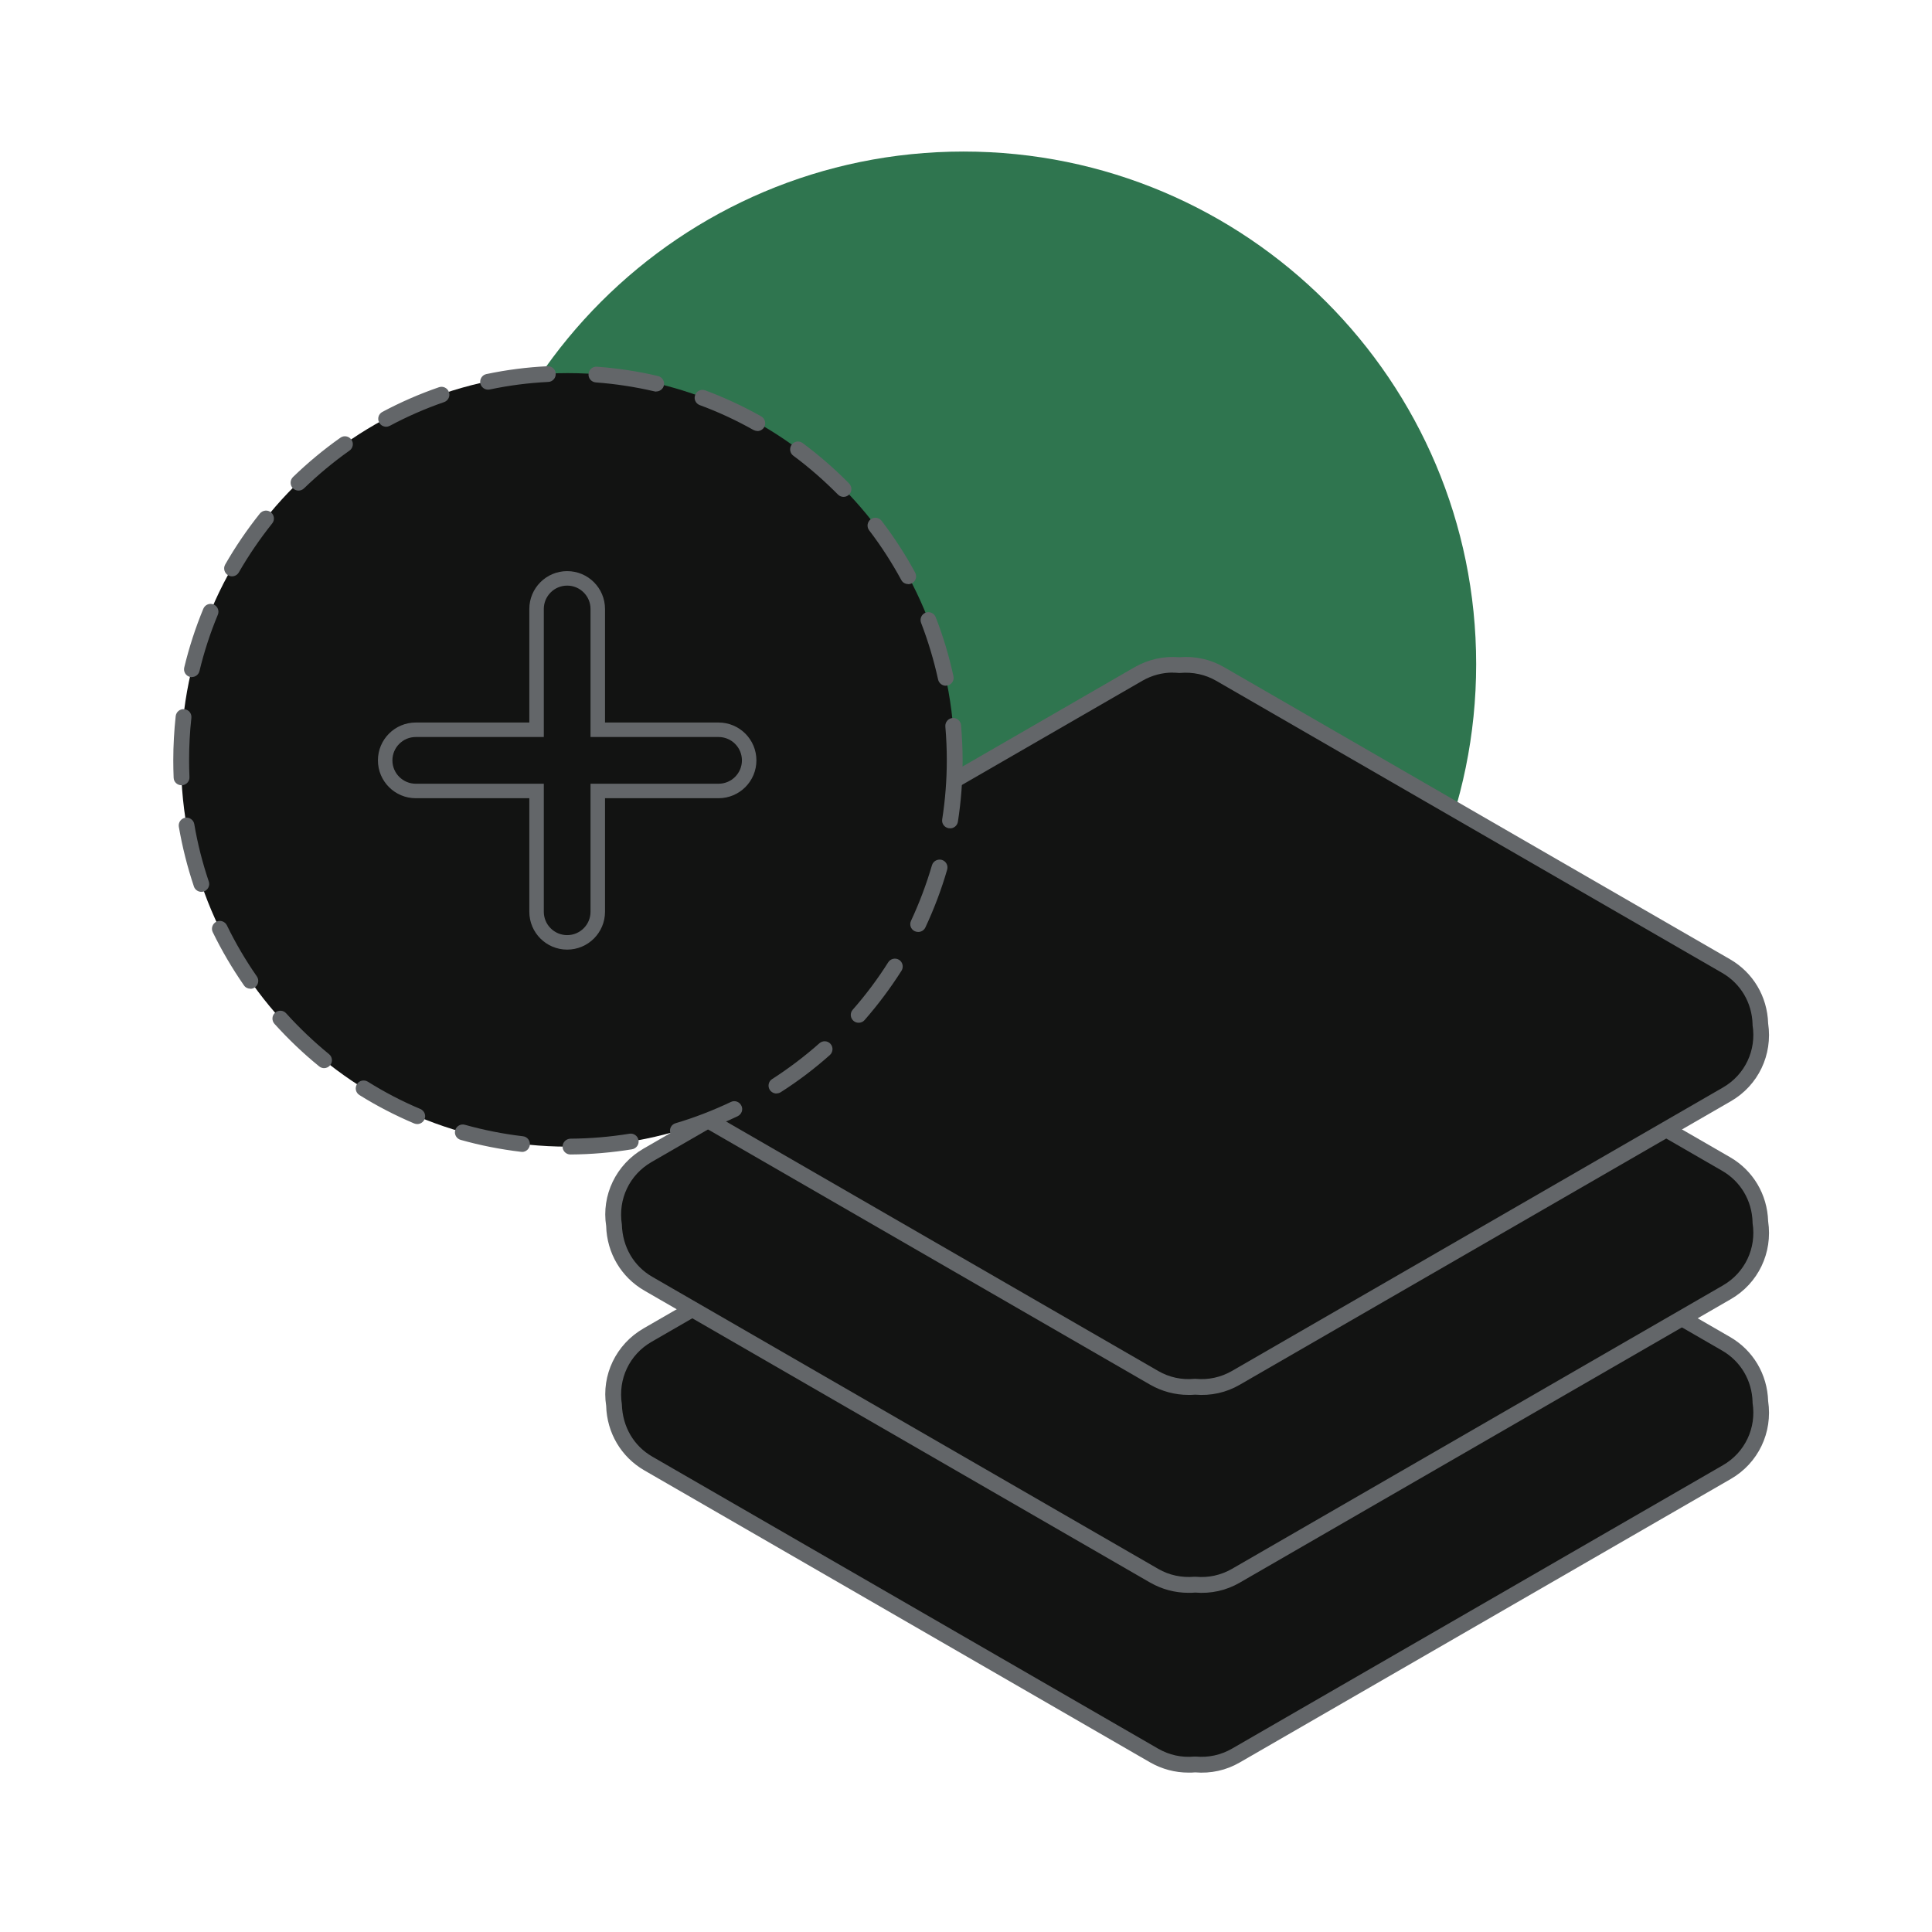
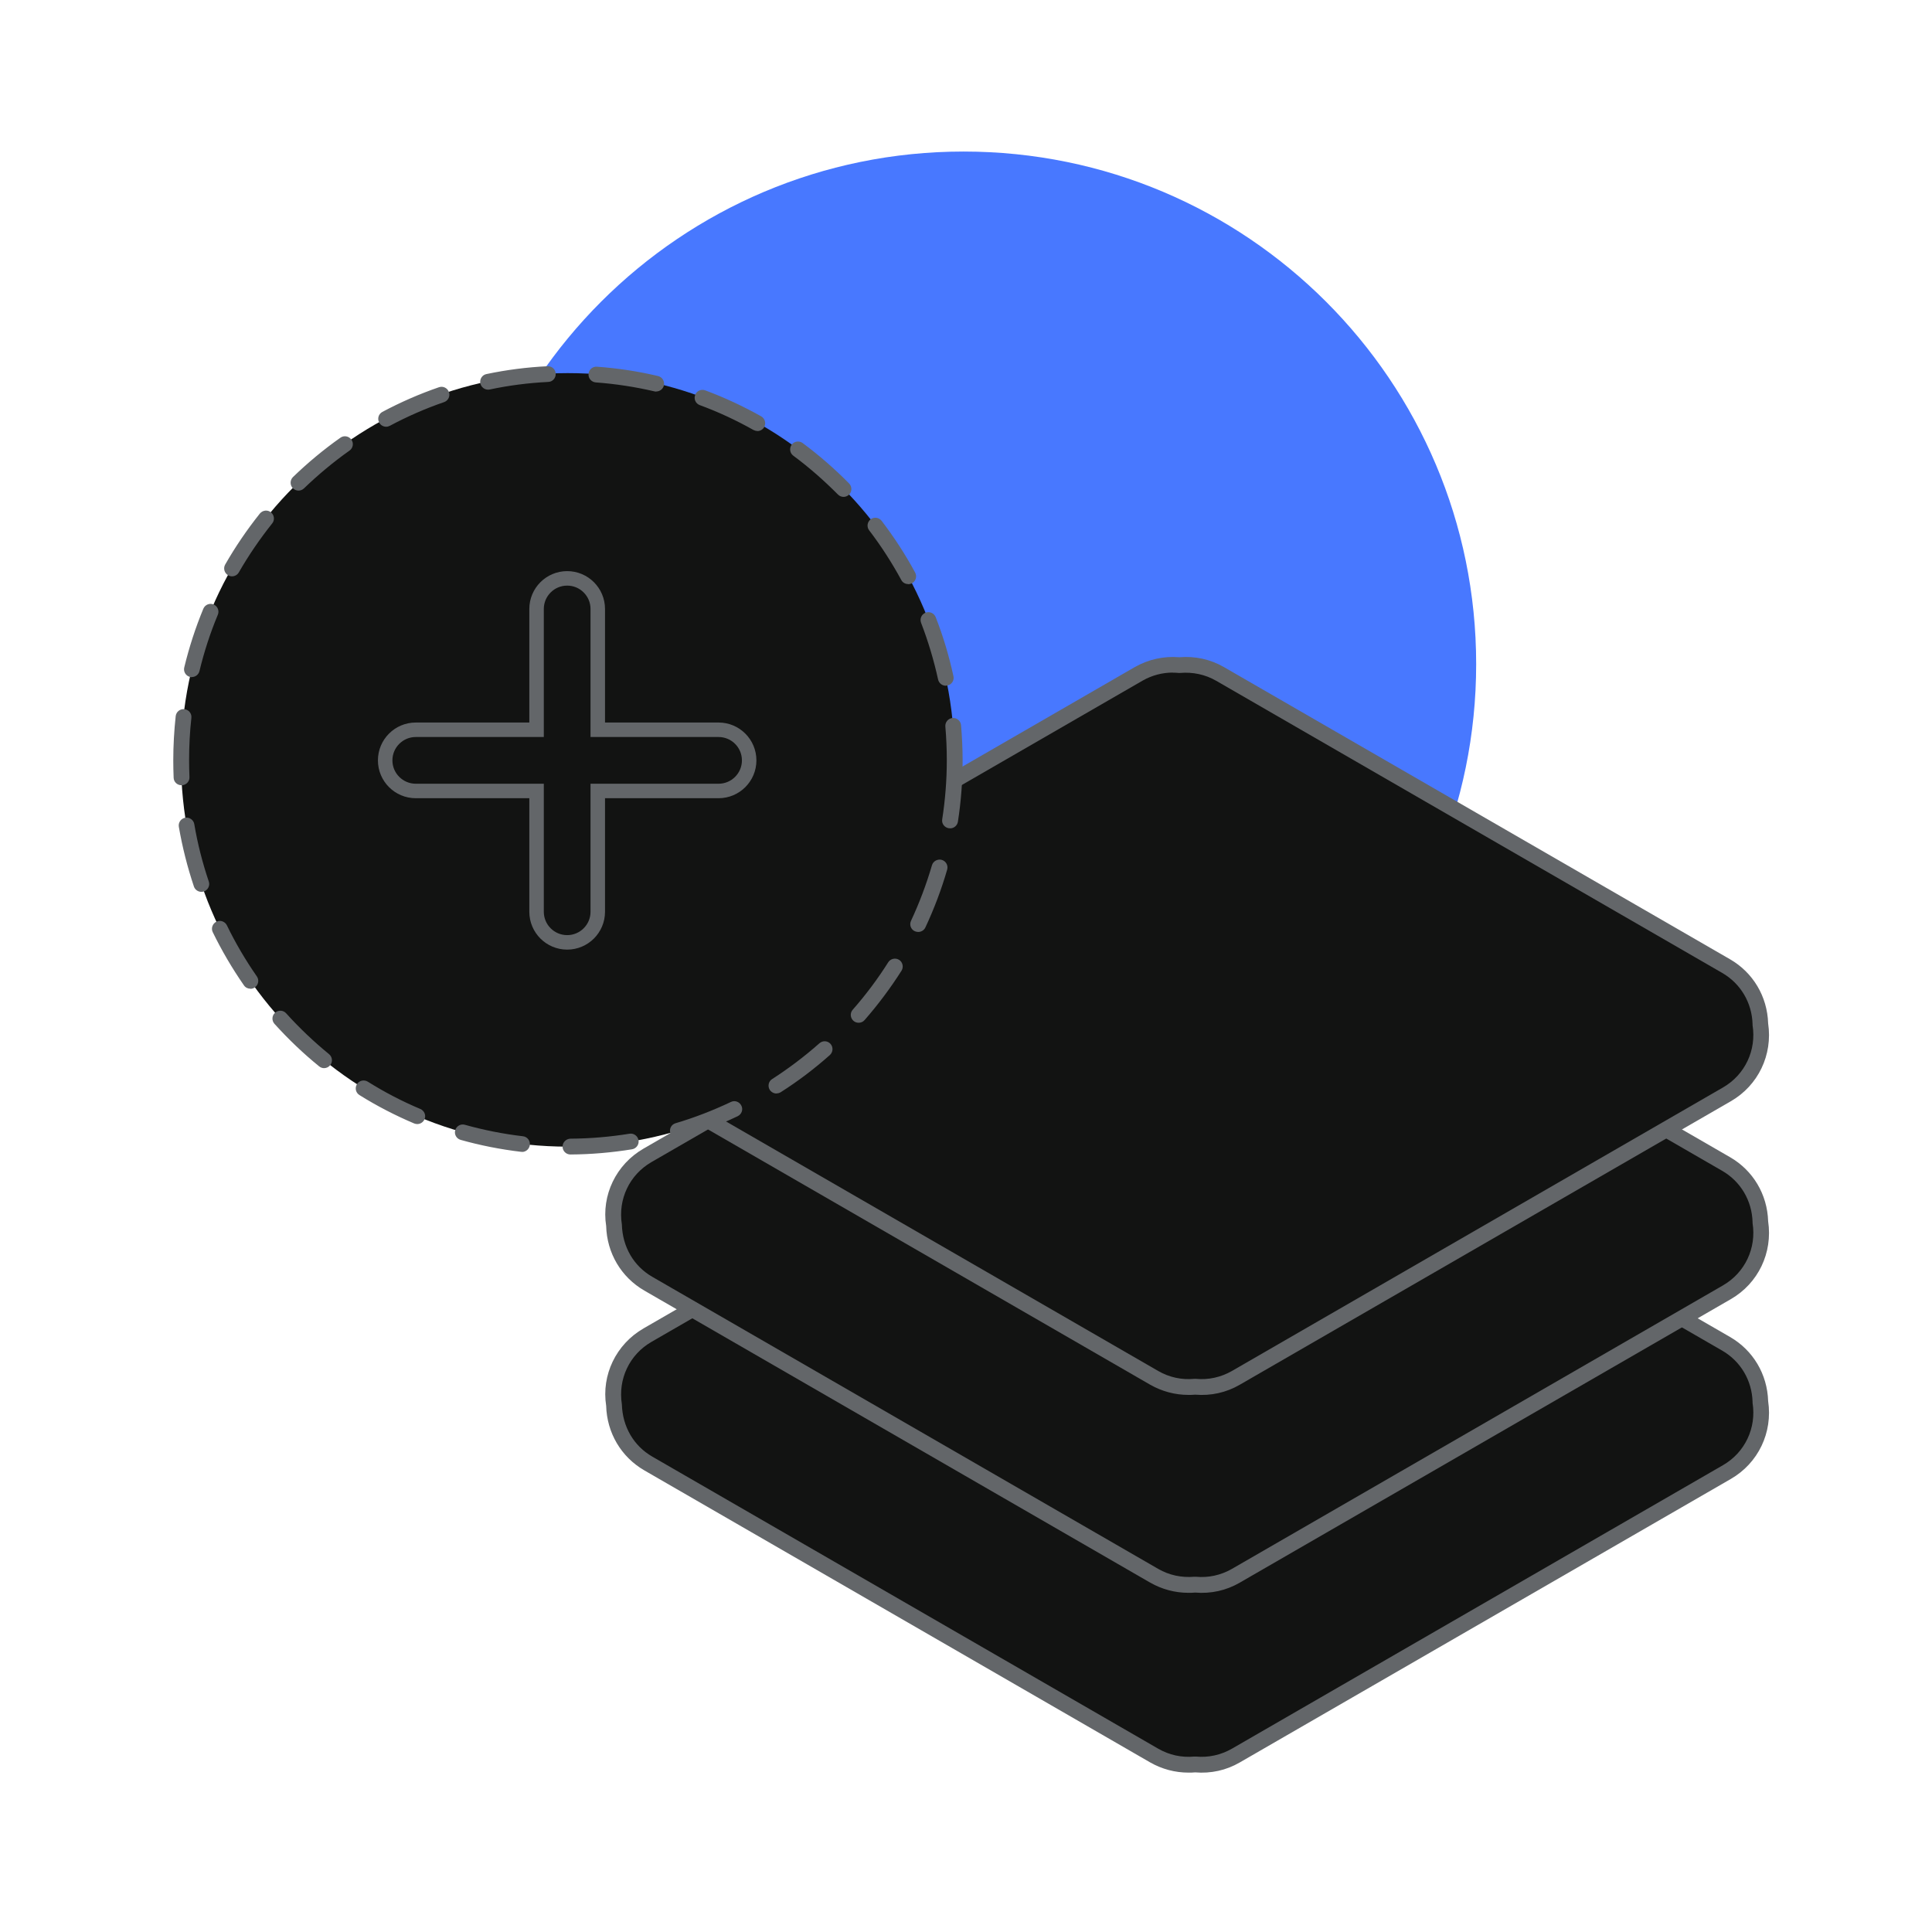
<svg xmlns="http://www.w3.org/2000/svg" width="160" height="160" viewBox="0 0 160 160" fill="none">
-   <path d="M79.8 97.45C103.245 97.45 122.25 78.445 122.25 55C122.25 31.556 103.245 12.55 79.8 12.55C56.356 12.55 37.35 31.556 37.35 55C37.35 78.445 56.356 97.45 79.8 97.45Z" fill="#2F754F" />
+   <path d="M79.8 97.45C103.245 97.45 122.25 78.445 122.25 55C122.25 31.556 103.245 12.55 79.8 12.55C56.356 12.55 37.35 31.556 37.35 55C37.35 78.445 56.356 97.45 79.8 97.45Z" fill="#4878ff" />
  <path d="M145.78 116.08C145.73 114.16 144.73 112.31 142.95 111.28L101.05 87.09C99.99 86.48 98.81 86.25 97.68 86.36C96.55 86.26 95.37 86.48 94.31 87.09L53.64 110.57C51.54 111.78 50.51 114.13 50.87 116.4C50.92 118.32 51.92 120.17 53.7 121.2L95.6 145.39C96.66 146 97.84 146.23 98.97 146.12C100.1 146.22 101.28 146 102.34 145.39L143.01 121.91C145.11 120.7 146.14 118.35 145.78 116.08Z" fill="#121312" />
  <path d="M98.42 146.8C97.31 146.8 96.23 146.51 95.26 145.96L53.36 121.77C51.44 120.66 50.26 118.66 50.2 116.42C49.8 113.88 51.01 111.33 53.3 110.01L93.97 86.53C95.09 85.88 96.37 85.6 97.67 85.71C98.97 85.6 100.25 85.88 101.37 86.53L143.27 110.72C145.18 111.82 146.36 113.8 146.43 116.03C146.82 118.64 145.61 121.17 143.34 122.48L102.67 145.96C101.55 146.61 100.28 146.89 98.97 146.78C98.79 146.8 98.61 146.8 98.43 146.8H98.42ZM97.13 86.98C96.25 86.98 95.39 87.21 94.62 87.65L53.95 111.13C52.13 112.18 51.17 114.21 51.5 116.29C51.55 118.16 52.49 119.75 54.02 120.63L95.92 144.82C96.82 145.34 97.85 145.57 98.91 145.47H98.97H99.03C100.08 145.57 101.11 145.34 102.02 144.82L142.69 121.34C144.51 120.29 145.47 118.26 145.14 116.18V116.1C145.09 114.32 144.15 112.73 142.62 111.85L100.72 87.66C99.82 87.14 98.79 86.92 97.73 87.01H97.67H97.61C97.45 86.99 97.29 86.99 97.13 86.99V86.98Z" fill="#636669" />
  <path d="M145.78 101.19C145.73 99.27 144.73 97.42 142.95 96.39L101.05 72.2C99.99 71.59 98.81 71.36 97.68 71.47C96.55 71.37 95.37 71.59 94.31 72.2L53.64 95.68C51.54 96.89 50.51 99.24 50.87 101.51C50.92 103.43 51.92 105.28 53.7 106.31L95.6 130.5C96.66 131.11 97.84 131.34 98.97 131.23C100.1 131.33 101.28 131.11 102.34 130.5L143.01 107.02C145.11 105.81 146.14 103.46 145.78 101.19Z" fill="#121312" />
  <path d="M98.42 131.91C97.31 131.91 96.23 131.62 95.26 131.07L53.36 106.88C51.44 105.77 50.26 103.77 50.2 101.53C49.8 98.99 51.01 96.44 53.3 95.12L93.97 71.64C95.09 70.99 96.37 70.71 97.67 70.82C98.97 70.71 100.25 70.99 101.37 71.64L143.27 95.83C145.18 96.93 146.36 98.91 146.43 101.14C146.82 103.75 145.61 106.28 143.34 107.59L102.67 131.07C101.55 131.72 100.28 132 98.97 131.89C98.79 131.91 98.61 131.91 98.43 131.91H98.42ZM97.13 72.09C96.25 72.09 95.39 72.32 94.62 72.76L53.95 96.24C52.13 97.29 51.17 99.32 51.5 101.4C51.55 103.27 52.49 104.86 54.02 105.74L95.92 129.93C96.82 130.45 97.85 130.67 98.91 130.58H98.97H99.03C100.08 130.68 101.11 130.45 102.02 129.93L142.69 106.45C144.51 105.4 145.47 103.37 145.14 101.29V101.21C145.09 99.43 144.15 97.84 142.62 96.96L100.72 72.77C99.82 72.25 98.79 72.03 97.73 72.12H97.67H97.61C97.45 72.1 97.29 72.1 97.13 72.1V72.09Z" fill="#636669" />
  <path d="M145.78 84.8C145.73 82.88 144.73 81.03 142.95 80L101.05 55.81C99.99 55.2 98.81 54.97 97.68 55.08C96.55 54.98 95.37 55.2 94.31 55.81L53.64 79.29C51.54 80.5 50.51 82.85 50.87 85.12C50.92 87.04 51.92 88.89 53.7 89.92L95.6 114.11C96.66 114.72 97.84 114.95 98.97 114.84C100.1 114.94 101.28 114.72 102.34 114.11L143.01 90.63C145.11 89.42 146.14 87.07 145.78 84.8Z" fill="#121312" />
  <path d="M98.42 115.52C97.31 115.52 96.23 115.23 95.26 114.68L53.36 90.49C51.44 89.38 50.26 87.38 50.2 85.14C49.8 82.6 51.01 80.05 53.3 78.73L93.97 55.25C95.09 54.61 96.37 54.32 97.67 54.43C98.97 54.32 100.25 54.6 101.37 55.25L143.27 79.44C145.18 80.54 146.36 82.52 146.43 84.75C146.82 87.36 145.61 89.89 143.34 91.2L102.67 114.68C101.55 115.33 100.28 115.61 98.97 115.5C98.79 115.52 98.61 115.52 98.43 115.52H98.42ZM97.13 55.7C96.25 55.7 95.39 55.93 94.62 56.37L53.95 79.85C52.13 80.9 51.17 82.93 51.5 85.01C51.55 86.88 52.49 88.47 54.02 89.35L95.92 113.54C96.82 114.06 97.85 114.29 98.91 114.19H98.97H99.03C100.08 114.29 101.11 114.06 102.02 113.54L142.69 90.06C144.51 89.01 145.47 86.98 145.14 84.9V84.82C145.09 83.04 144.15 81.45 142.62 80.57L100.72 56.38C99.82 55.86 98.79 55.64 97.73 55.73H97.67H97.61C97.45 55.71 97.29 55.71 97.13 55.71V55.7Z" fill="#636669" />
  <path d="M47.02 94.96C64.71 94.96 79.05 80.62 79.05 62.93C79.05 45.24 64.71 30.9 47.02 30.9C29.33 30.9 14.99 45.24 14.99 62.93C14.99 80.62 29.33 94.96 47.02 94.96Z" fill="#121312" />
  <path d="M50.105 65.505L49.505 65.505L49.505 66.105L49.505 75.508C49.505 76.908 48.37 78.043 46.971 78.043C45.571 78.043 44.436 76.908 44.436 75.508L44.436 66.105L44.436 65.505L43.836 65.505L34.433 65.505C33.033 65.505 31.898 64.37 31.898 62.971C31.898 61.571 33.033 60.436 34.433 60.436L43.836 60.436L44.436 60.436L44.436 59.836L44.436 50.433C44.436 49.033 45.571 47.898 46.971 47.898C48.37 47.898 49.505 49.033 49.505 50.433L49.505 59.836L49.505 60.436L50.105 60.436L59.508 60.436C60.908 60.436 62.043 61.571 62.043 62.971C62.043 64.37 60.908 65.505 59.508 65.505L50.105 65.505Z" stroke="#636669" stroke-width="1.2" />
  <path d="M47.24 95.61C46.88 95.61 46.59 95.32 46.59 94.96C46.59 94.6 46.88 94.31 47.24 94.3C48.88 94.29 50.52 94.15 52.13 93.89C52.48 93.83 52.82 94.07 52.88 94.43C52.94 94.78 52.7 95.12 52.34 95.18C50.67 95.45 48.96 95.6 47.25 95.61H47.24ZM43.24 95.39C43.24 95.39 43.19 95.39 43.16 95.39C41.47 95.19 39.78 94.86 38.15 94.4C37.8 94.3 37.6 93.94 37.7 93.6C37.8 93.25 38.16 93.05 38.5 93.15C40.07 93.59 41.69 93.91 43.31 94.1C43.67 94.14 43.92 94.47 43.88 94.82C43.84 95.15 43.56 95.4 43.23 95.4L43.24 95.39ZM56.13 94.3C55.85 94.3 55.59 94.12 55.51 93.83C55.41 93.48 55.6 93.12 55.95 93.02C57.51 92.56 59.05 91.96 60.53 91.26C60.85 91.1 61.24 91.24 61.4 91.57C61.56 91.89 61.42 92.28 61.09 92.44C59.56 93.17 57.95 93.79 56.32 94.27C56.26 94.29 56.2 94.3 56.13 94.3ZM34.55 93.09C34.47 93.09 34.38 93.07 34.3 93.04C32.74 92.38 31.21 91.59 29.77 90.69C29.46 90.5 29.37 90.1 29.56 89.79C29.75 89.48 30.15 89.39 30.46 89.58C31.85 90.45 33.31 91.21 34.81 91.84C35.14 91.98 35.3 92.36 35.16 92.69C35.05 92.94 34.81 93.09 34.56 93.09H34.55ZM64.3 90.56C64.09 90.56 63.88 90.45 63.75 90.26C63.56 89.96 63.64 89.55 63.95 89.36C65.32 88.48 66.64 87.48 67.86 86.4C68.13 86.16 68.54 86.18 68.78 86.45C69.02 86.72 68.99 87.13 68.73 87.37C67.46 88.5 66.09 89.54 64.66 90.45C64.55 90.52 64.43 90.55 64.31 90.55L64.3 90.56ZM26.84 88.46C26.7 88.46 26.55 88.41 26.43 88.31C25.11 87.24 23.87 86.05 22.73 84.79C22.49 84.52 22.51 84.11 22.78 83.87C23.05 83.63 23.46 83.65 23.7 83.92C24.79 85.13 25.99 86.27 27.25 87.3C27.53 87.53 27.57 87.94 27.34 88.22C27.21 88.38 27.02 88.46 26.83 88.46H26.84ZM71.11 84.7C70.96 84.7 70.8 84.65 70.68 84.54C70.41 84.3 70.38 83.89 70.62 83.62C71.7 82.39 72.69 81.07 73.56 79.69C73.75 79.39 74.16 79.3 74.46 79.49C74.76 79.68 74.85 80.09 74.66 80.39C73.75 81.82 72.72 83.2 71.6 84.48C71.47 84.63 71.29 84.7 71.11 84.7ZM20.73 81.88C20.52 81.88 20.32 81.78 20.2 81.6C19.23 80.2 18.36 78.72 17.62 77.2C17.46 76.88 17.6 76.49 17.92 76.33C18.24 76.17 18.63 76.31 18.79 76.63C19.5 78.1 20.34 79.52 21.27 80.86C21.48 81.16 21.4 81.56 21.11 81.77C21 81.85 20.87 81.89 20.74 81.89L20.73 81.88ZM76.04 77.18C75.95 77.18 75.85 77.16 75.76 77.12C75.43 76.97 75.29 76.58 75.45 76.25C76.14 74.77 76.72 73.23 77.18 71.66C77.28 71.31 77.65 71.12 77.99 71.21C78.34 71.31 78.54 71.67 78.44 72.02C77.97 73.65 77.36 75.26 76.64 76.8C76.53 77.04 76.29 77.18 76.05 77.18H76.04ZM16.68 73.86C16.41 73.86 16.15 73.69 16.06 73.42C15.52 71.81 15.1 70.15 14.81 68.47C14.75 68.12 14.99 67.78 15.34 67.72C15.69 67.66 16.03 67.9 16.09 68.25C16.36 69.86 16.77 71.46 17.29 73C17.41 73.34 17.22 73.71 16.88 73.83C16.81 73.85 16.74 73.86 16.67 73.86H16.68ZM78.67 68.59C78.67 68.59 78.6 68.59 78.57 68.59C78.21 68.53 77.97 68.2 78.03 67.85C78.28 66.24 78.41 64.6 78.41 62.96C78.41 62.03 78.37 61.09 78.29 60.17C78.26 59.81 78.52 59.5 78.88 59.46C79.24 59.43 79.55 59.69 79.59 60.05C79.67 61.01 79.72 61.99 79.72 62.96C79.72 64.66 79.59 66.38 79.33 68.05C79.28 68.37 79 68.6 78.69 68.6L78.67 68.59ZM15.03 65.03C14.68 65.03 14.39 64.76 14.38 64.41C14.36 63.93 14.35 63.44 14.35 62.96C14.35 61.74 14.42 60.52 14.55 59.31C14.59 58.95 14.91 58.69 15.27 58.73C15.63 58.77 15.89 59.09 15.85 59.45C15.72 60.61 15.66 61.78 15.66 62.95C15.66 63.42 15.67 63.88 15.69 64.35C15.71 64.71 15.43 65.01 15.07 65.03C15.07 65.03 15.05 65.03 15.04 65.03H15.03ZM78.33 56.79C78.03 56.79 77.76 56.58 77.69 56.28C77.34 54.69 76.87 53.11 76.28 51.58C76.15 51.24 76.32 50.87 76.65 50.74C76.98 50.61 77.36 50.78 77.49 51.11C78.11 52.69 78.6 54.34 78.96 56C79.04 56.35 78.81 56.7 78.46 56.77C78.41 56.78 78.37 56.78 78.32 56.78L78.33 56.79ZM15.89 56.08C15.84 56.08 15.79 56.08 15.74 56.06C15.39 55.98 15.17 55.62 15.26 55.27C15.66 53.61 16.19 51.98 16.84 50.41C16.98 50.08 17.36 49.92 17.69 50.06C18.02 50.2 18.18 50.58 18.04 50.91C17.41 52.42 16.9 53.99 16.52 55.57C16.45 55.87 16.18 56.07 15.89 56.07V56.08ZM75.21 48.37C74.98 48.37 74.75 48.25 74.64 48.03C73.86 46.6 72.97 45.21 71.98 43.92C71.76 43.63 71.82 43.23 72.1 43.01C72.39 42.79 72.79 42.85 73.01 43.13C74.04 44.48 74.98 45.92 75.79 47.42C75.96 47.74 75.84 48.13 75.53 48.3C75.43 48.35 75.32 48.38 75.22 48.38L75.21 48.37ZM19.21 47.73C19.1 47.73 18.99 47.7 18.89 47.64C18.58 47.46 18.47 47.06 18.65 46.75C19.49 45.28 20.46 43.86 21.52 42.53C21.75 42.25 22.16 42.2 22.44 42.43C22.72 42.66 22.77 43.07 22.54 43.35C21.52 44.63 20.59 45.99 19.78 47.4C19.66 47.61 19.44 47.73 19.21 47.73ZM69.86 41.15C69.69 41.15 69.52 41.08 69.4 40.96C68.25 39.8 67.01 38.71 65.7 37.74C65.41 37.53 65.35 37.12 65.56 36.83C65.77 36.54 66.18 36.48 66.47 36.69C67.83 37.7 69.13 38.83 70.32 40.04C70.57 40.3 70.57 40.71 70.32 40.96C70.19 41.08 70.03 41.15 69.86 41.15ZM24.72 40.63C24.55 40.63 24.38 40.56 24.25 40.43C24 40.17 24.01 39.76 24.26 39.51C25.48 38.33 26.8 37.23 28.19 36.25C28.48 36.04 28.89 36.11 29.1 36.41C29.31 36.7 29.24 37.11 28.94 37.32C27.61 38.26 26.34 39.32 25.17 40.45C25.04 40.57 24.88 40.63 24.72 40.63ZM62.72 35.69C62.61 35.69 62.5 35.66 62.4 35.61C60.98 34.81 59.48 34.11 57.95 33.55C57.61 33.42 57.44 33.05 57.57 32.71C57.69 32.37 58.07 32.2 58.41 32.33C60 32.92 61.56 33.65 63.04 34.48C63.35 34.66 63.46 35.05 63.29 35.37C63.17 35.58 62.95 35.7 62.72 35.7V35.69ZM31.98 35.34C31.75 35.34 31.52 35.22 31.4 34.99C31.23 34.67 31.35 34.28 31.67 34.11C33.17 33.31 34.75 32.62 36.35 32.07C36.69 31.95 37.06 32.13 37.18 32.47C37.3 32.81 37.12 33.18 36.78 33.3C35.24 33.83 33.73 34.49 32.29 35.26C32.19 35.31 32.09 35.34 31.98 35.34ZM54.34 32.43C54.34 32.43 54.24 32.43 54.19 32.41C52.6 32.04 50.97 31.79 49.34 31.67C48.98 31.64 48.71 31.33 48.74 30.97C48.77 30.61 49.07 30.34 49.44 30.37C51.14 30.49 52.84 30.75 54.49 31.14C54.84 31.22 55.06 31.57 54.98 31.92C54.91 32.22 54.64 32.42 54.35 32.42L54.34 32.43ZM40.42 32.27C40.12 32.27 39.85 32.06 39.78 31.75C39.71 31.4 39.93 31.05 40.28 30.98C41.94 30.63 43.64 30.41 45.34 30.33C45.71 30.31 46.01 30.59 46.02 30.95C46.04 31.31 45.76 31.62 45.4 31.63C43.77 31.71 42.13 31.92 40.54 32.26C40.49 32.26 40.45 32.27 40.41 32.27H40.42Z" fill="#636669" />
</svg>
